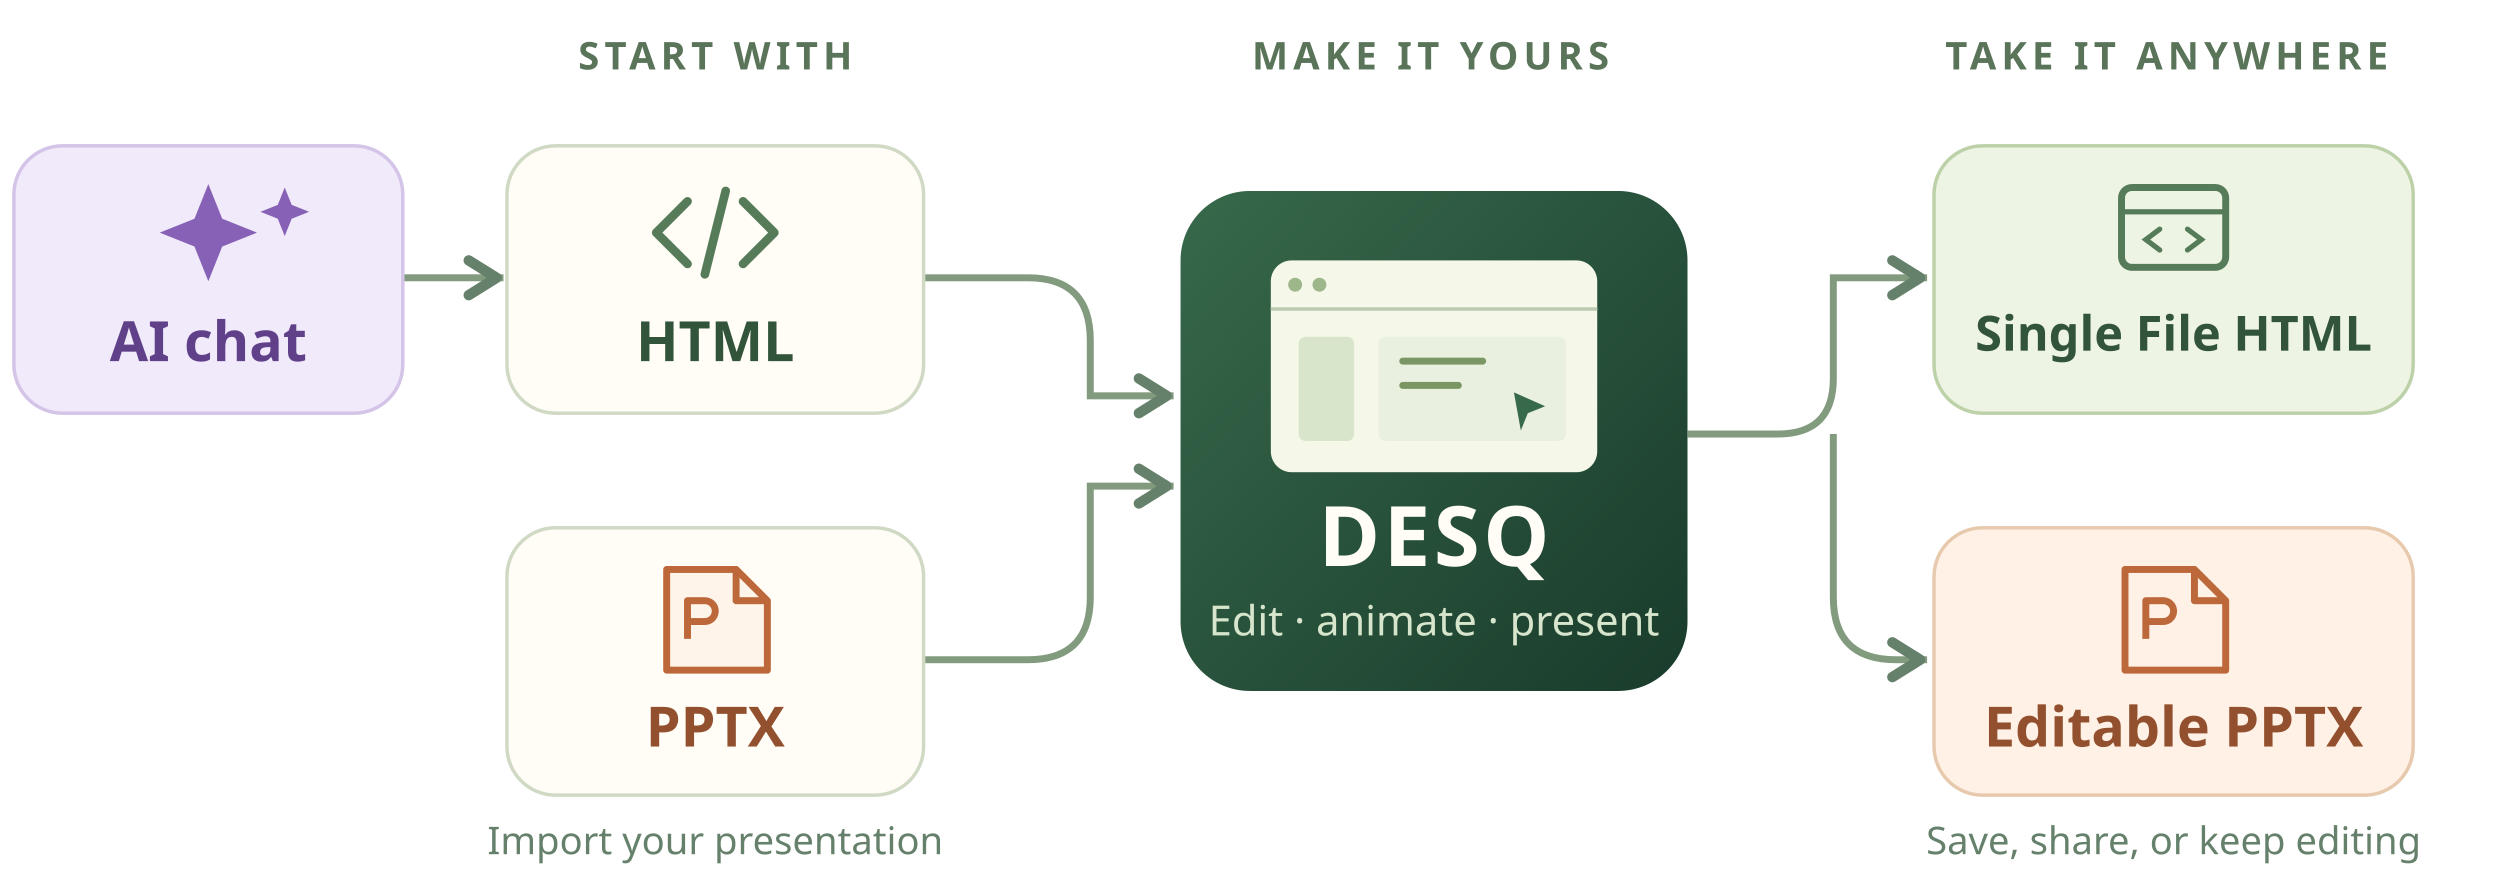
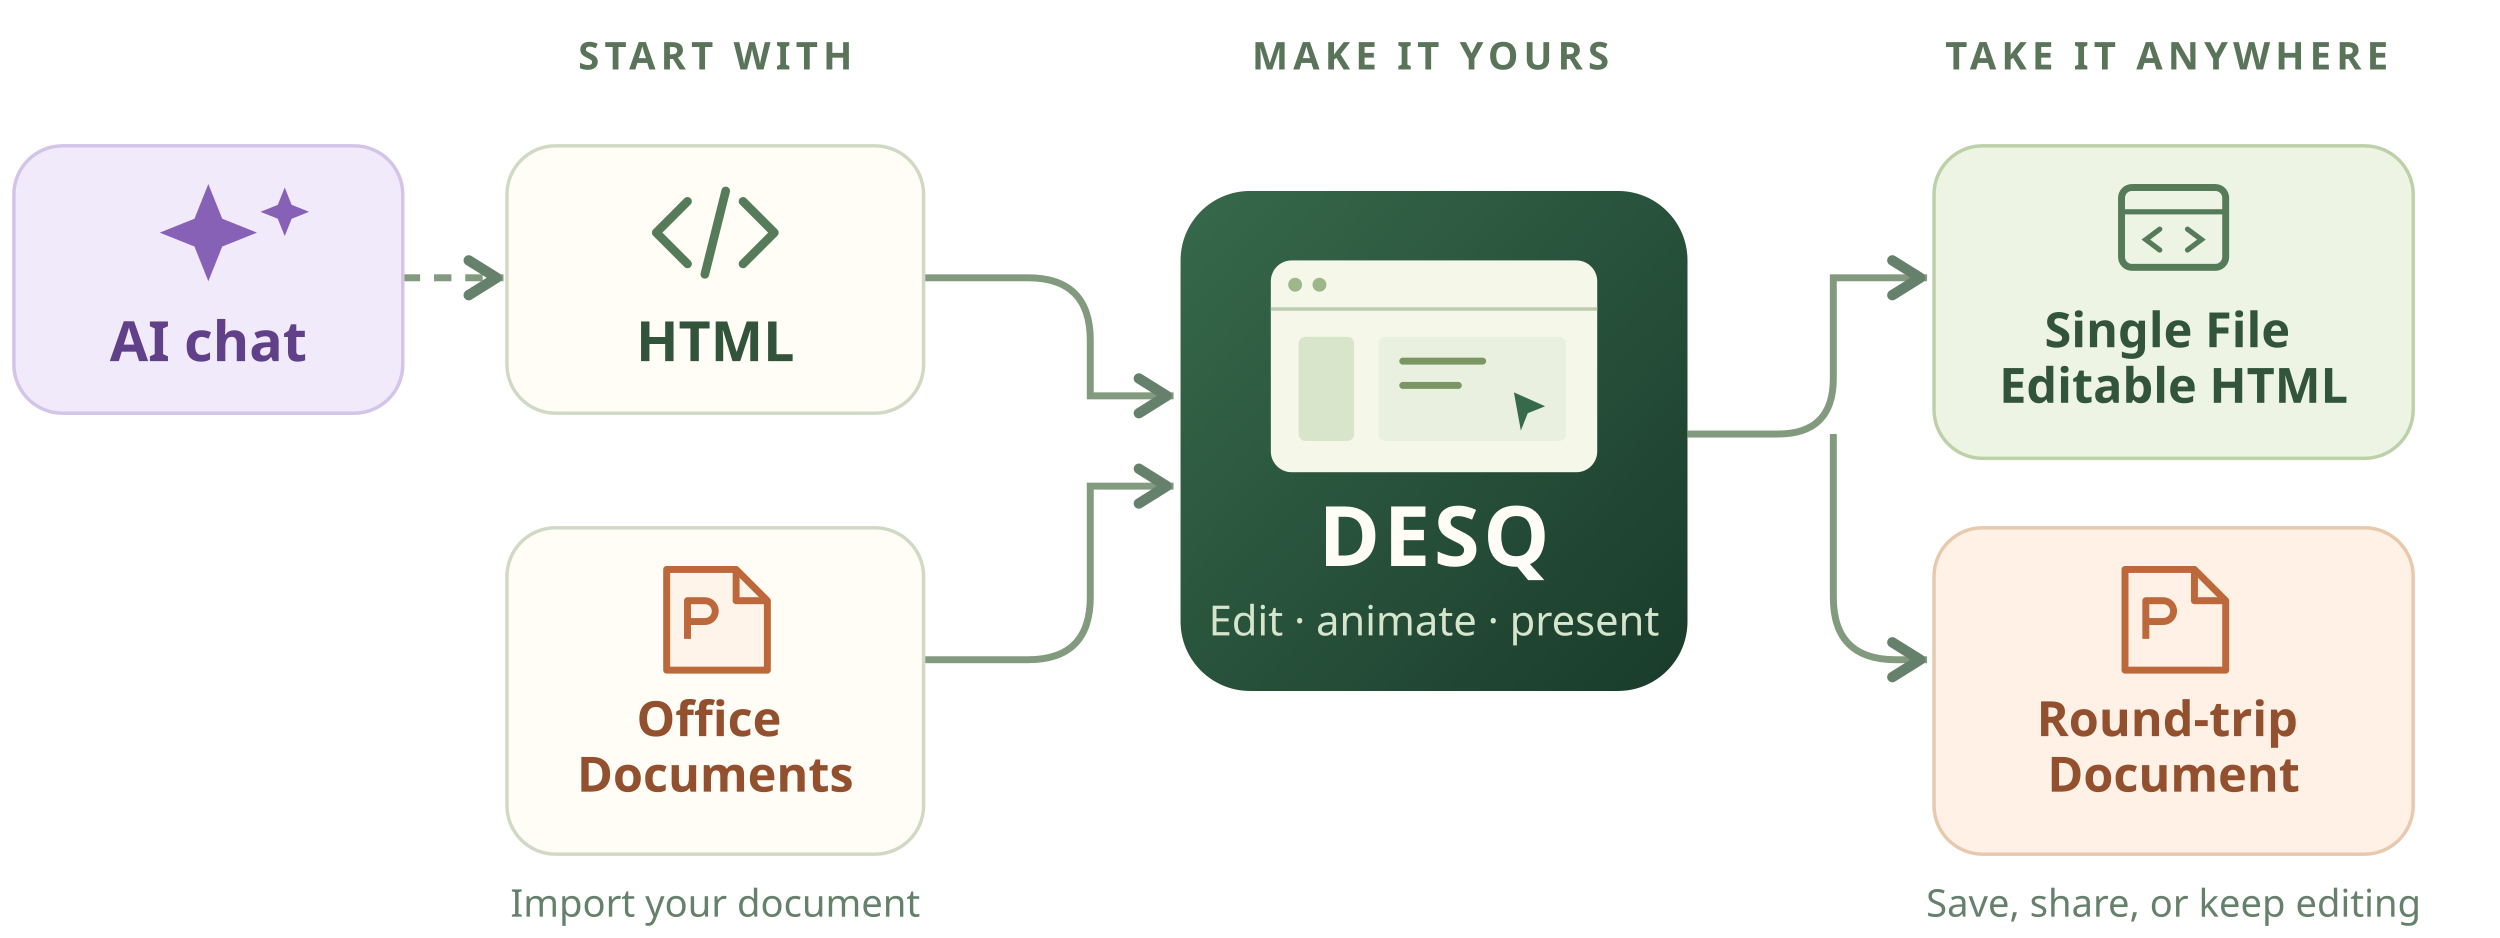
- <svg xmlns="http://www.w3.org/2000/svg" width="720" height="250" viewBox="0 0 720 250" fill="none">
+ <svg xmlns="http://www.w3.org/2000/svg" width="720" height="270" viewBox="0 0 720 270" fill="none">
  <defs>
    <marker id="arrow" markerWidth="7" markerHeight="7" refX="6" refY="3.5" orient="auto">
      <path d="m1 1 4 2.5L1 6" stroke="#66816b" stroke-width="1.5" stroke-linecap="round" stroke-linejoin="round" />
    </marker>
    <linearGradient id="editor" x1="340" y1="55" x2="490" y2="196" gradientUnits="userSpaceOnUse">
      <stop stop-color="#37694b" />
      <stop offset="1" stop-color="#193b2b" />
    </linearGradient>
  </defs>
  <g stroke="#829a7e" stroke-width="2" marker-end="url(#arrow)">
-     <path d="M116 80h29" />
+     <path d="M116 80h29" stroke-dasharray="5 4" />
    <path d="M266 80h30q18 0 18 18v16h24" />
    <path d="M266 190h30q18 0 18-18v-32h24" />
    <path d="M486 125h26q16 0 16-16V80h27" />
    <path d="M528 125v47q0 18 18 18h9" />
  </g>
  <g font-family="system-ui, sans-serif" text-anchor="middle">
    <text x="206" y="20" font-size="11" font-weight="700" letter-spacing="1.5" fill="#5a7459">START WITH</text>
    <text x="412" y="20" font-size="11" font-weight="700" letter-spacing="1.5" fill="#5a7459">MAKE IT YOURS</text>
    <text x="624" y="20" font-size="11" font-weight="700" letter-spacing="1.5" fill="#5a7459">TAKE IT ANYWHERE</text>
    <rect x="4" y="42" width="112" height="77" rx="14" fill="#f0eafa" stroke="#d3c4e8" />
    <path d="m60 53 4 10 10 4-10 4-4 10-4-10-10-4 10-4Zm22 1 2 5 5 2-5 2-2 5-2-5-5-2 5-2Z" fill="#8761b5" />
    <text x="60" y="104" font-size="16" font-weight="650" fill="#61408a">AI chat</text>
    <g fill="#fffdf6" stroke="#d0d9c4">
      <rect x="146" y="42" width="120" height="77" rx="14" />
-       <rect x="146" y="152" width="120" height="77" rx="14" />
+       <rect x="146" y="152" width="120" height="94" rx="14" />
    </g>
    <g stroke="#557b59" stroke-width="2.5" stroke-linecap="round" stroke-linejoin="round">
      <path d="m198 58-9 9 9 9m16-18 9 9-9 9m-5-21-6 24" />
    </g>
    <text x="206" y="104" font-size="16" font-weight="650" fill="#31543a">HTML</text>
    <g stroke="#bd683a" stroke-width="2" stroke-linejoin="round">
      <path d="M192 164h20l9 9v20h-29Z" fill="#fff4e9" />
      <path d="M212 164v9h9" />
      <path d="M198 184v-11h5a3 3 0 0 1 0 6h-5" />
    </g>
-     <text x="206" y="215" font-size="16" font-weight="650" fill="#92502e">PPTX</text>
+     <text x="206" y="212" font-size="14" font-weight="650" fill="#92502e">
+       <tspan x="206">Office</tspan>
+       <tspan x="206" dy="16">Documents</tspan>
+     </text>
    <rect x="340" y="55" width="146" height="144" rx="20" fill="url(#editor)" />
    <rect x="366" y="75" width="94" height="61" rx="6" fill="#f5f7e9" />
    <path d="M366 89h94" stroke="#bccbb1" />
    <circle cx="373" cy="82" r="2" fill="#9db68a" />
    <circle cx="380" cy="82" r="2" fill="#9db68a" />
    <rect x="374" y="97" width="16" height="30" rx="2" fill="#d9e5cb" />
    <rect x="397" y="97" width="54" height="30" rx="2" fill="#eaf0df" />
    <path d="M404 104h23m-23 7h16" stroke="#799663" stroke-width="2" stroke-linecap="round" />
    <path d="m436 113 9 4-5 2-2 5Z" fill="#37694b" />
    <text x="413" y="163" font-size="24" font-weight="750" letter-spacing="1" fill="#fffdf6">DESQ</text>
    <text x="413" y="183" font-size="12" fill="#d6e5cc">Edit · animate · present</text>
-     <rect x="557" y="42" width="138" height="77" rx="14" fill="#edf4e3" stroke="#bdd1a9" />
+     <rect x="557" y="42" width="138" height="90" rx="14" fill="#edf4e3" stroke="#bdd1a9" />
    <rect x="611" y="54" width="30" height="23" rx="3" stroke="#557b59" stroke-width="2" />
    <path d="M611 61h30m-19 5-4 3 4 3m8-6 4 3-4 3" stroke="#557b59" stroke-width="1.5" stroke-linecap="round" />
-     <text x="626" y="101" font-size="14" font-weight="650" fill="#31543a">Single File HTML</text>
-     <rect x="557" y="152" width="138" height="77" rx="14" fill="#fff1e5" stroke="#e7c9ae" />
+     <text x="626" y="100" font-size="14" font-weight="650" fill="#31543a">
+       <tspan x="626">Single File</tspan>
+       <tspan x="626" dy="16">Editable HTML</tspan>
+     </text>
+     <rect x="557" y="152" width="138" height="94" rx="14" fill="#fff1e5" stroke="#e7c9ae" />
    <g stroke="#bd683a" stroke-width="2" stroke-linejoin="round">
      <path d="M612 164h20l9 9v20h-29Z" />
      <path d="M632 164v9h9m-23 11v-11h5a3 3 0 0 1 0 6h-5" />
    </g>
-     <text x="626" y="215" font-size="16" font-weight="650" fill="#92502e">Editable PPTX</text>
-     <text x="206" y="246" font-size="11" fill="#66816b">Import your presentation</text>
-     <text x="626" y="246" font-size="11" fill="#66816b">Save, share, or keep editing</text>
+     <text x="626" y="212" font-size="14" font-weight="650" fill="#92502e">
+       <tspan x="626">Round-trip</tspan>
+       <tspan x="626" dy="16">Document</tspan>
+     </text>
+     <text x="206" y="264" font-size="11" fill="#66816b">Import your document</text>
+     <text x="626" y="264" font-size="11" fill="#66816b">Save, share, or keep editing</text>
  </g>
</svg>
